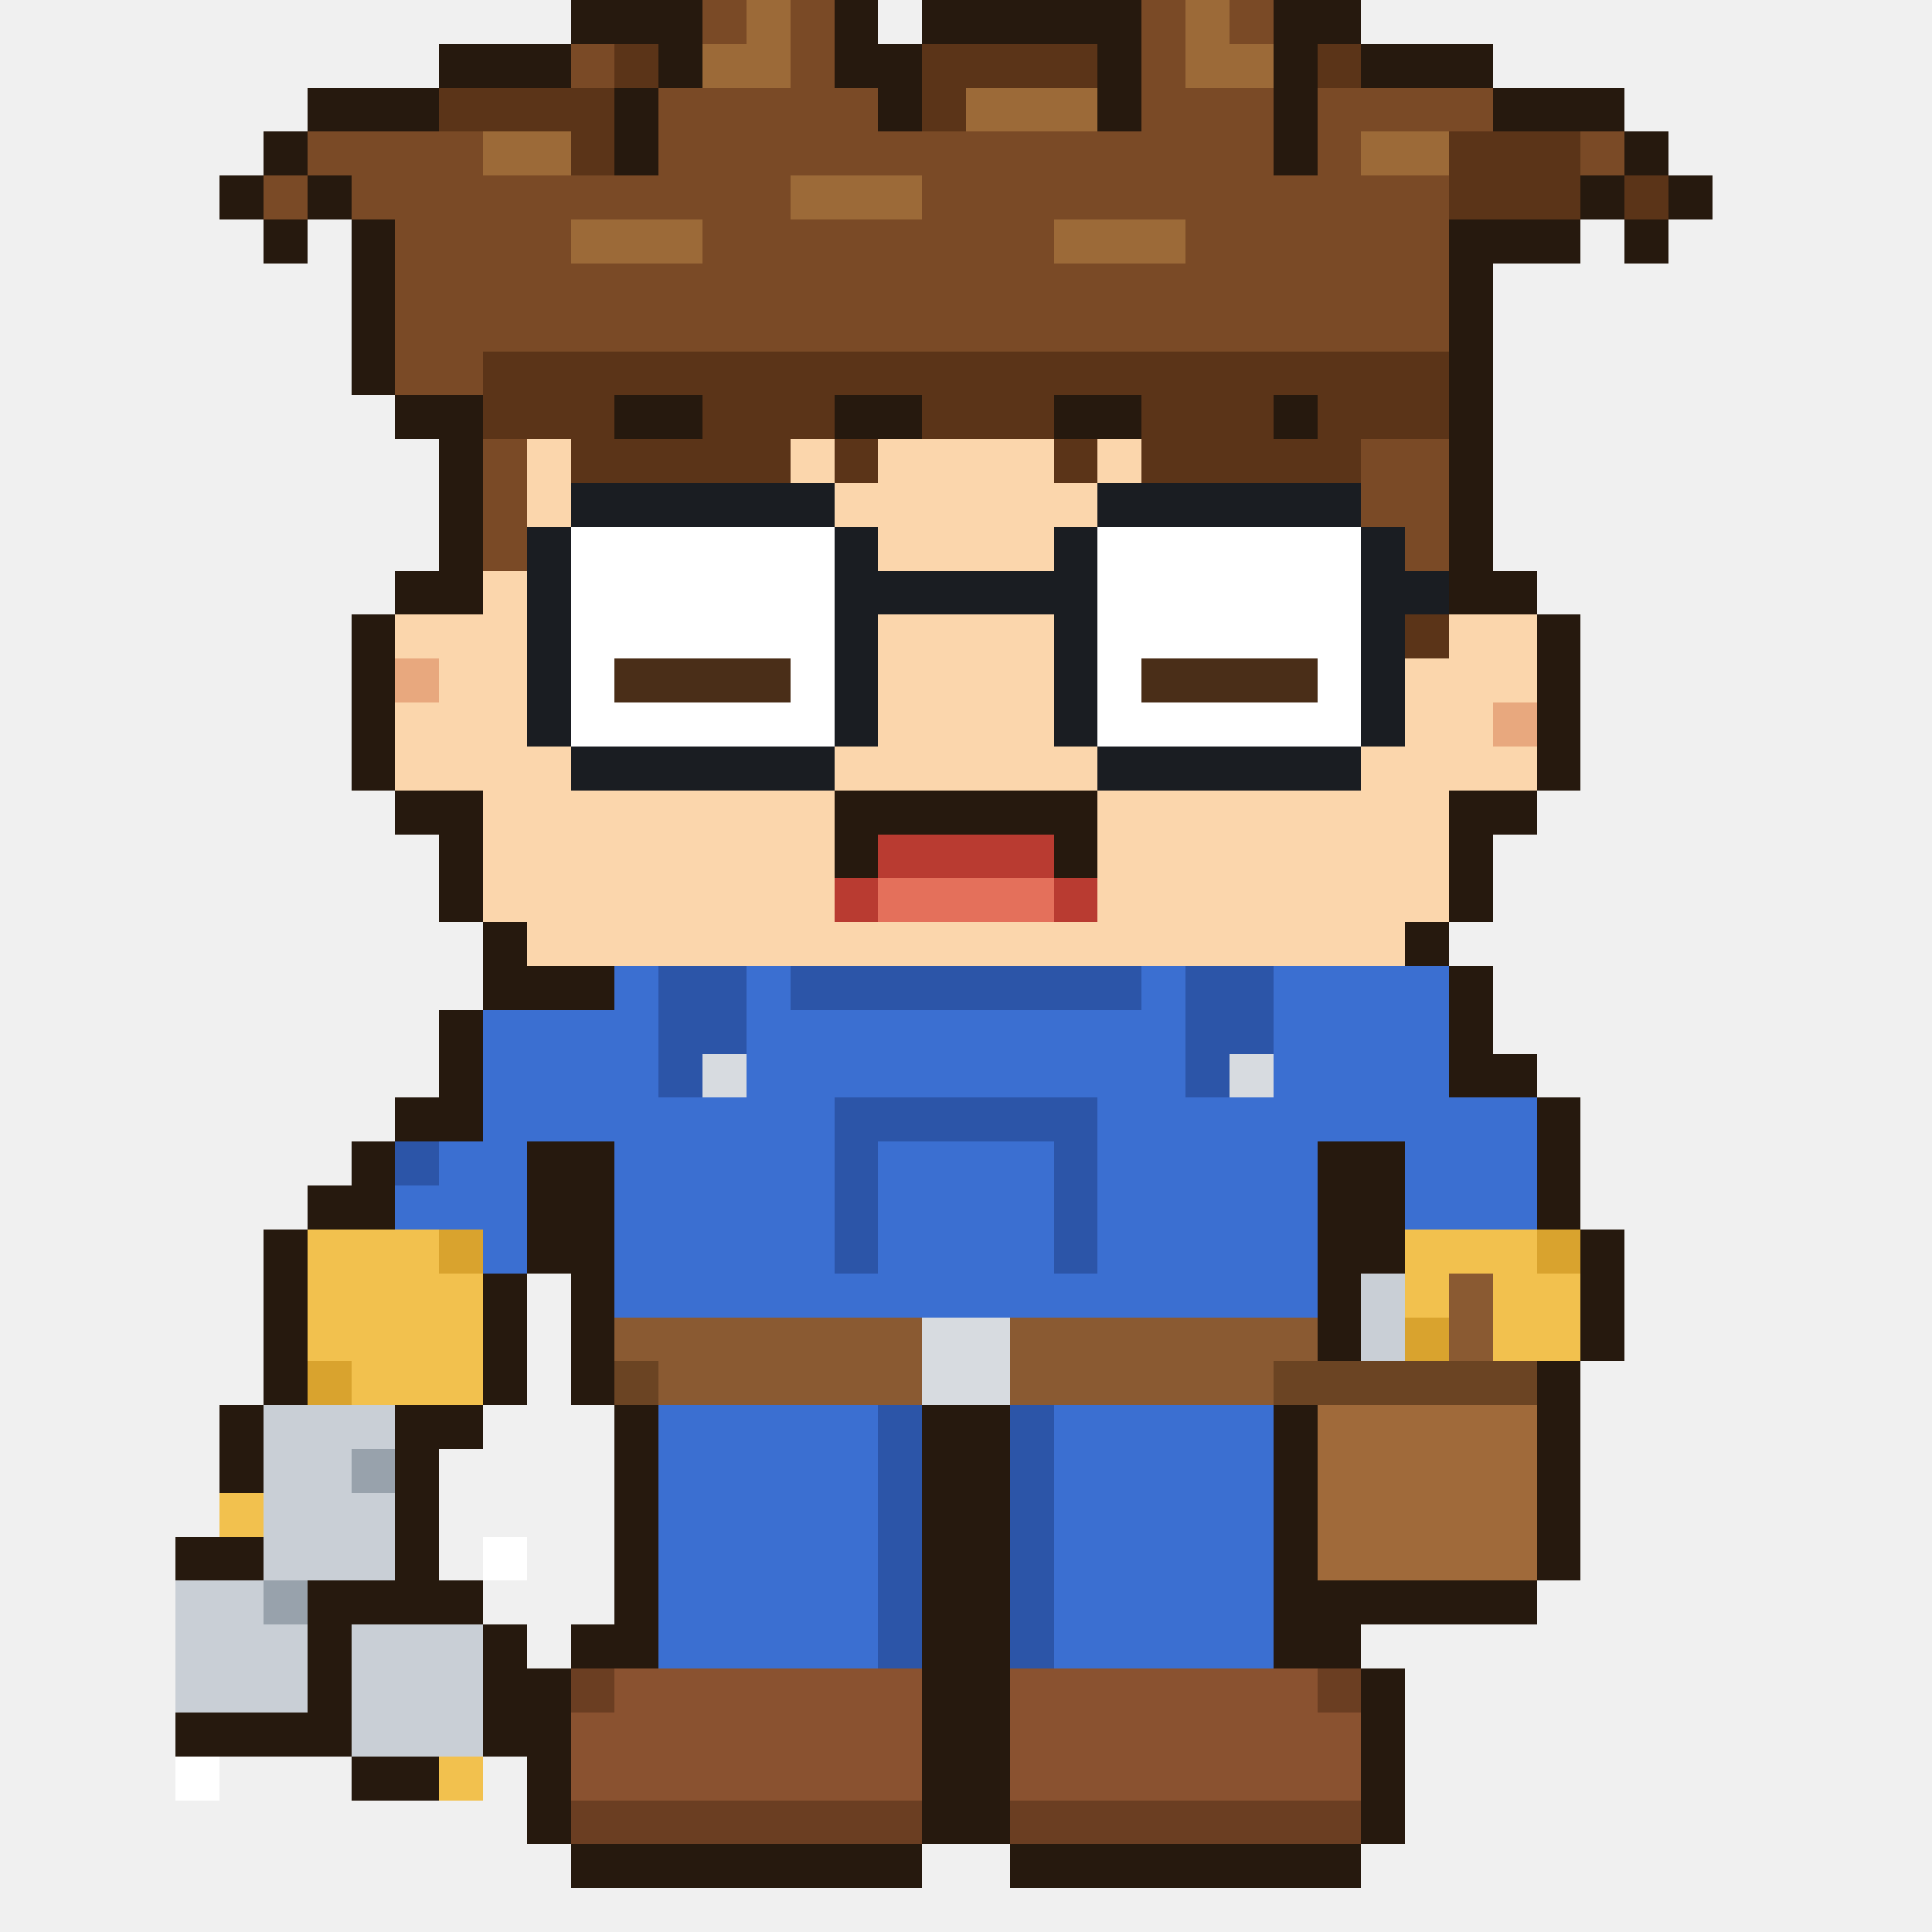
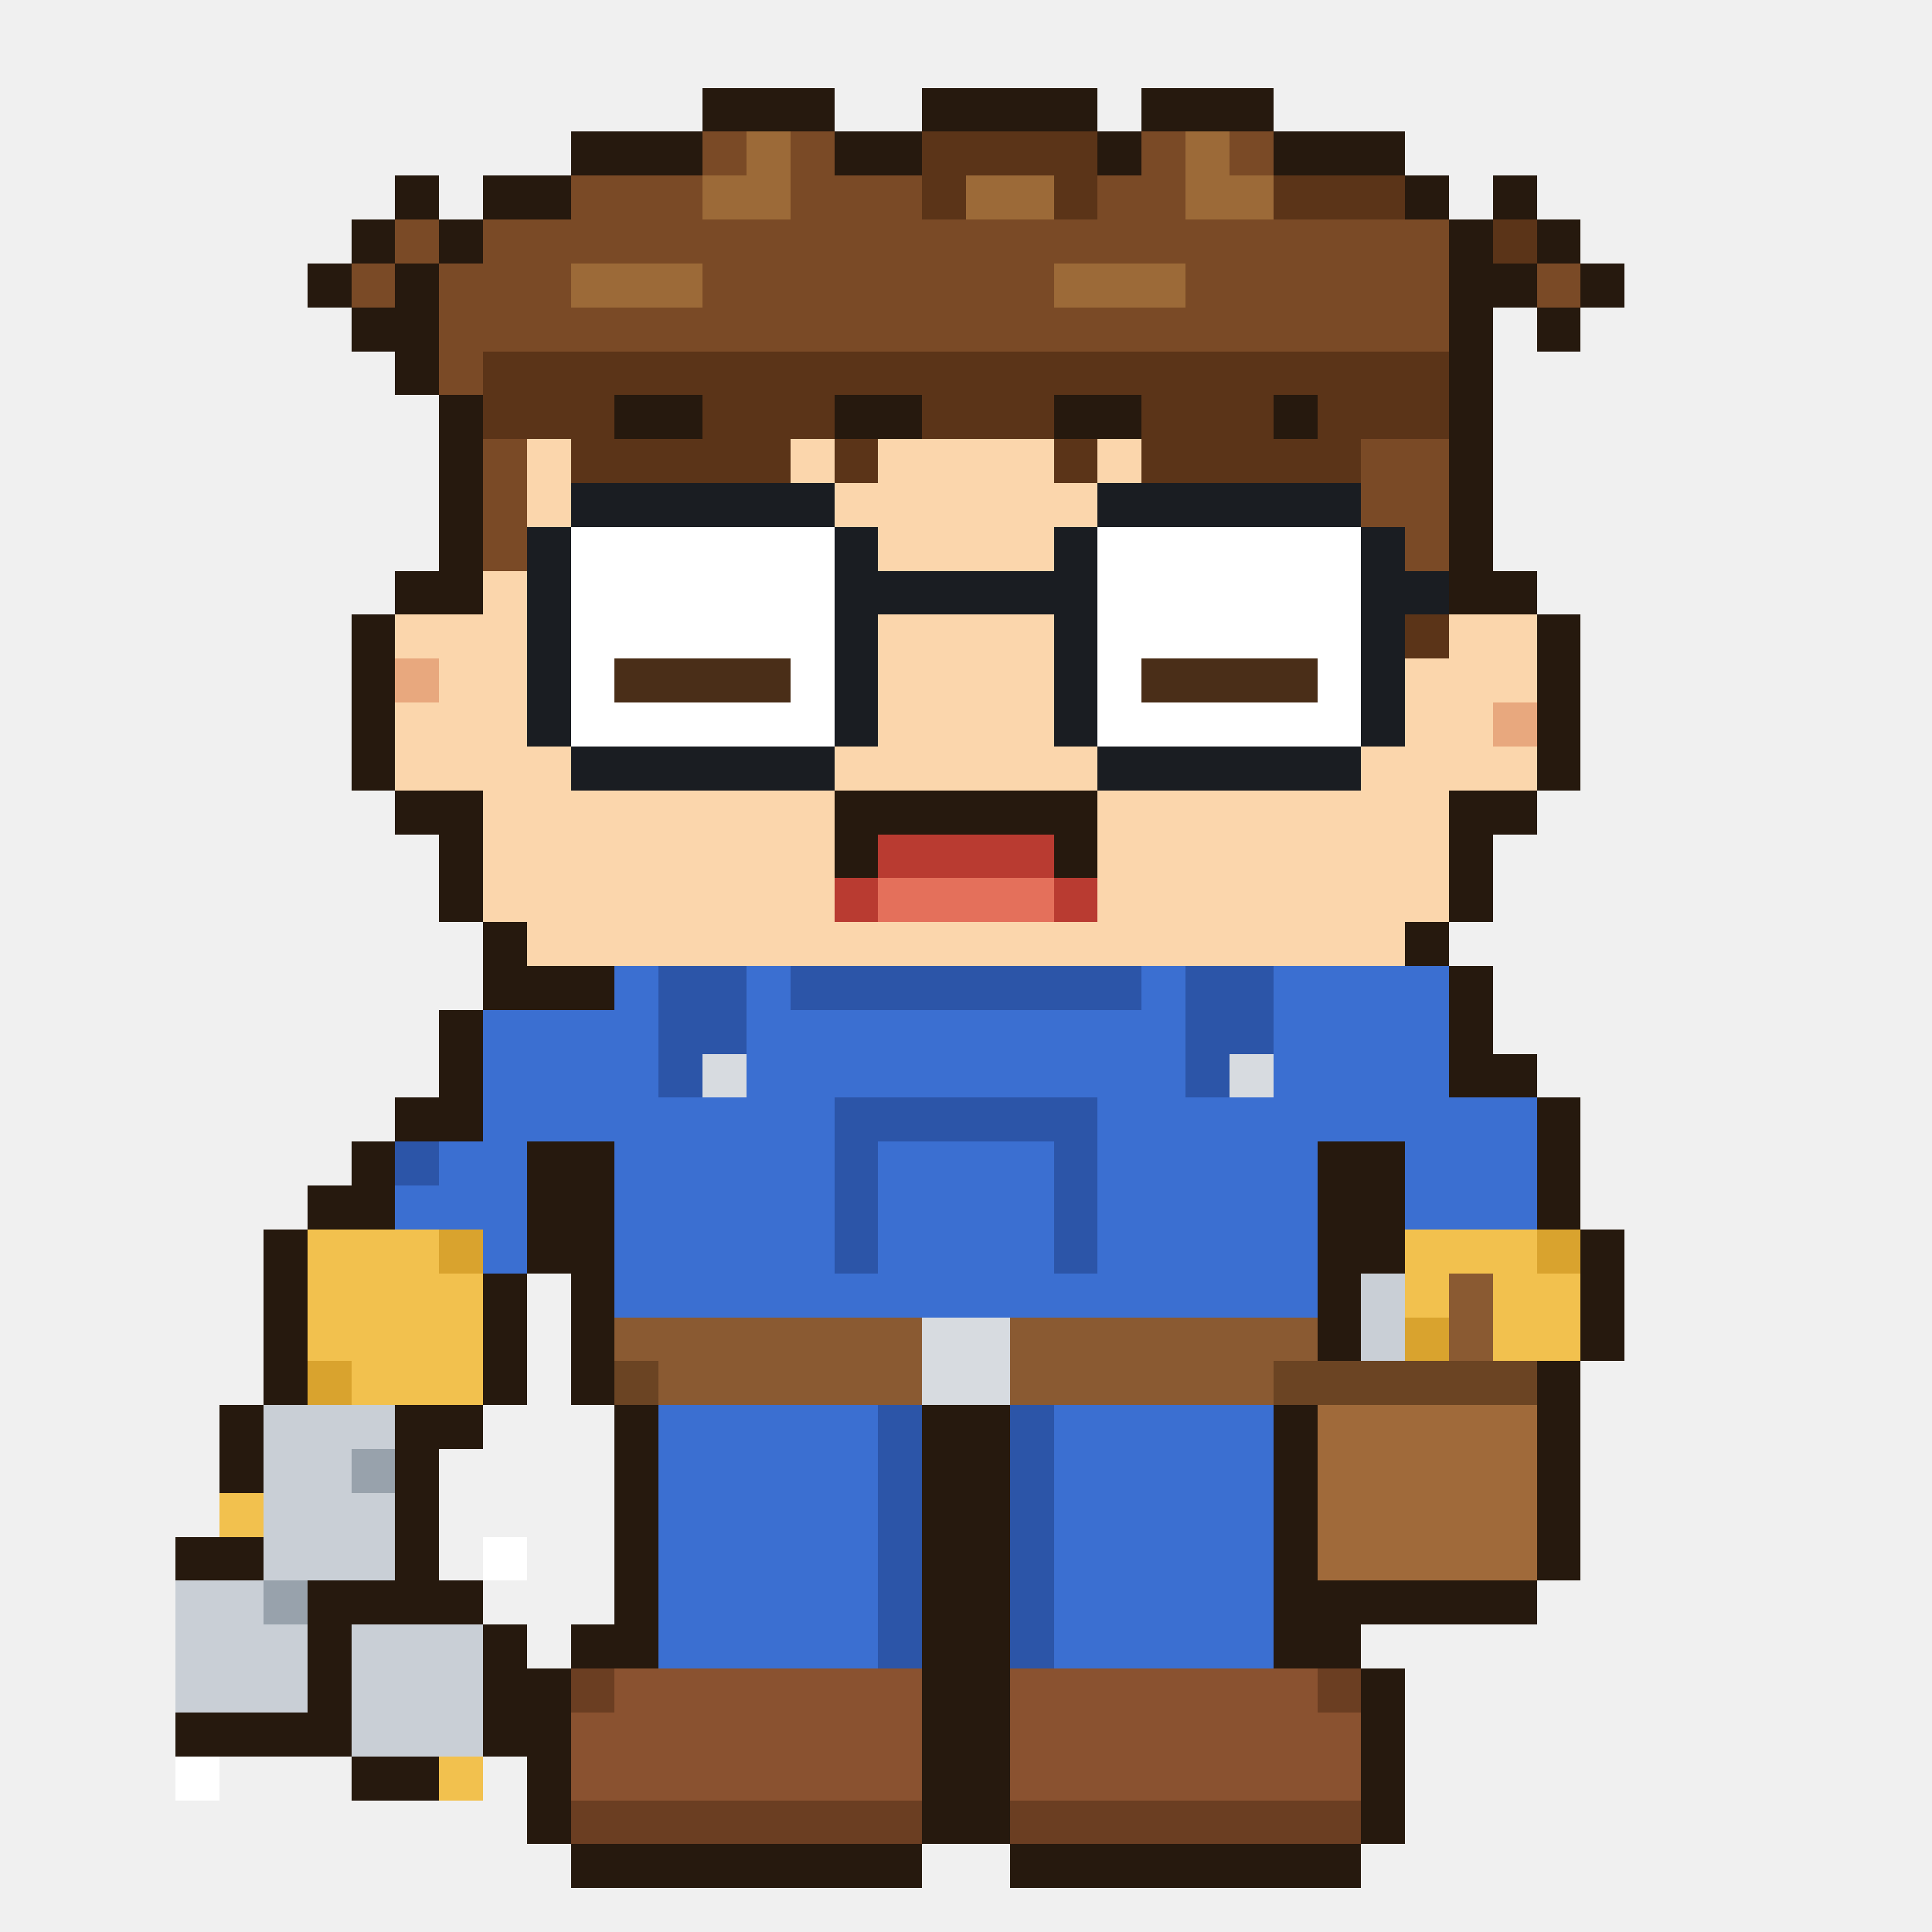
<svg xmlns="http://www.w3.org/2000/svg" viewBox="0 0 36 44" width="240" height="240" role="img" aria-label="Felix striking" shape-rendering="crispEdges">
-   <rect x="9" y="0" width="3" height="1" fill="#26190E" />
-   <rect x="12" y="0" width="1" height="1" fill="#7A4A26" />
-   <rect x="13" y="0" width="1" height="1" fill="#9C6A38" />
-   <rect x="14" y="0" width="1" height="1" fill="#7A4A26" />
-   <rect x="15" y="0" width="1" height="1" fill="#26190E" />
-   <rect x="17" y="0" width="5" height="1" fill="#26190E" />
-   <rect x="22" y="0" width="1" height="1" fill="#7A4A26" />
-   <rect x="23" y="0" width="1" height="1" fill="#9C6A38" />
-   <rect x="24" y="0" width="1" height="1" fill="#7A4A26" />
-   <rect x="25" y="0" width="2" height="1" fill="#26190E" />
-   <rect x="6" y="1" width="3" height="1" fill="#26190E" />
-   <rect x="9" y="1" width="1" height="1" fill="#7A4A26" />
-   <rect x="10" y="1" width="1" height="1" fill="#5B3418" />
-   <rect x="11" y="1" width="1" height="1" fill="#26190E" />
-   <rect x="12" y="1" width="2" height="1" fill="#9C6A38" />
-   <rect x="14" y="1" width="1" height="1" fill="#7A4A26" />
-   <rect x="15" y="1" width="2" height="1" fill="#26190E" />
-   <rect x="17" y="1" width="4" height="1" fill="#5B3418" />
-   <rect x="21" y="1" width="1" height="1" fill="#26190E" />
-   <rect x="22" y="1" width="1" height="1" fill="#7A4A26" />
-   <rect x="23" y="1" width="2" height="1" fill="#9C6A38" />
-   <rect x="25" y="1" width="1" height="1" fill="#26190E" />
-   <rect x="26" y="1" width="1" height="1" fill="#5B3418" />
-   <rect x="27" y="1" width="3" height="1" fill="#26190E" />
-   <rect x="3" y="2" width="3" height="1" fill="#26190E" />
-   <rect x="6" y="2" width="4" height="1" fill="#5B3418" />
-   <rect x="10" y="2" width="1" height="1" fill="#26190E" />
-   <rect x="11" y="2" width="5" height="1" fill="#7A4A26" />
-   <rect x="16" y="2" width="1" height="1" fill="#26190E" />
-   <rect x="17" y="2" width="1" height="1" fill="#5B3418" />
-   <rect x="18" y="2" width="3" height="1" fill="#9C6A38" />
-   <rect x="21" y="2" width="1" height="1" fill="#26190E" />
-   <rect x="22" y="2" width="3" height="1" fill="#7A4A26" />
-   <rect x="25" y="2" width="1" height="1" fill="#26190E" />
-   <rect x="26" y="2" width="4" height="1" fill="#7A4A26" />
-   <rect x="30" y="2" width="3" height="1" fill="#26190E" />
-   <rect x="2" y="3" width="1" height="1" fill="#26190E" />
-   <rect x="3" y="3" width="4" height="1" fill="#7A4A26" />
-   <rect x="7" y="3" width="2" height="1" fill="#9C6A38" />
-   <rect x="9" y="3" width="1" height="1" fill="#5B3418" />
-   <rect x="10" y="3" width="1" height="1" fill="#26190E" />
-   <rect x="11" y="3" width="14" height="1" fill="#7A4A26" />
-   <rect x="25" y="3" width="1" height="1" fill="#26190E" />
-   <rect x="26" y="3" width="1" height="1" fill="#7A4A26" />
-   <rect x="27" y="3" width="2" height="1" fill="#9C6A38" />
-   <rect x="29" y="3" width="3" height="1" fill="#5B3418" />
-   <rect x="32" y="3" width="1" height="1" fill="#7A4A26" />
-   <rect x="33" y="3" width="1" height="1" fill="#26190E" />
-   <rect x="1" y="4" width="1" height="1" fill="#26190E" />
-   <rect x="2" y="4" width="1" height="1" fill="#7A4A26" />
-   <rect x="3" y="4" width="1" height="1" fill="#26190E" />
-   <rect x="4" y="4" width="10" height="1" fill="#7A4A26" />
-   <rect x="14" y="4" width="3" height="1" fill="#9C6A38" />
-   <rect x="17" y="4" width="12" height="1" fill="#7A4A26" />
-   <rect x="29" y="4" width="3" height="1" fill="#5B3418" />
-   <rect x="32" y="4" width="1" height="1" fill="#26190E" />
-   <rect x="33" y="4" width="1" height="1" fill="#5B3418" />
-   <rect x="34" y="4" width="1" height="1" fill="#26190E" />
-   <rect x="2" y="5" width="1" height="1" fill="#26190E" />
+   <rect x="12" y="2" width="3" height="1" fill="#26190E" />
+   <rect x="17" y="2" width="4" height="1" fill="#26190E" />
+   <rect x="22" y="2" width="3" height="1" fill="#26190E" />
+   <rect x="9" y="3" width="3" height="1" fill="#26190E" />
+   <rect x="12" y="3" width="1" height="1" fill="#7A4A26" />
+   <rect x="13" y="3" width="1" height="1" fill="#9C6A38" />
+   <rect x="14" y="3" width="1" height="1" fill="#7A4A26" />
+   <rect x="15" y="3" width="2" height="1" fill="#26190E" />
+   <rect x="17" y="3" width="4" height="1" fill="#5B3418" />
+   <rect x="21" y="3" width="1" height="1" fill="#26190E" />
+   <rect x="22" y="3" width="1" height="1" fill="#7A4A26" />
+   <rect x="23" y="3" width="1" height="1" fill="#9C6A38" />
+   <rect x="24" y="3" width="1" height="1" fill="#7A4A26" />
+   <rect x="25" y="3" width="3" height="1" fill="#26190E" />
+   <rect x="5" y="4" width="1" height="1" fill="#26190E" />
+   <rect x="7" y="4" width="2" height="1" fill="#26190E" />
+   <rect x="9" y="4" width="3" height="1" fill="#7A4A26" />
+   <rect x="12" y="4" width="2" height="1" fill="#9C6A38" />
+   <rect x="14" y="4" width="3" height="1" fill="#7A4A26" />
+   <rect x="17" y="4" width="1" height="1" fill="#5B3418" />
+   <rect x="18" y="4" width="2" height="1" fill="#9C6A38" />
+   <rect x="20" y="4" width="1" height="1" fill="#5B3418" />
+   <rect x="21" y="4" width="2" height="1" fill="#7A4A26" />
+   <rect x="23" y="4" width="2" height="1" fill="#9C6A38" />
+   <rect x="25" y="4" width="3" height="1" fill="#5B3418" />
+   <rect x="28" y="4" width="1" height="1" fill="#26190E" />
+   <rect x="30" y="4" width="1" height="1" fill="#26190E" />
  <rect x="4" y="5" width="1" height="1" fill="#26190E" />
-   <rect x="5" y="5" width="4" height="1" fill="#7A4A26" />
-   <rect x="9" y="5" width="3" height="1" fill="#9C6A38" />
-   <rect x="12" y="5" width="8" height="1" fill="#7A4A26" />
-   <rect x="20" y="5" width="3" height="1" fill="#9C6A38" />
-   <rect x="23" y="5" width="6" height="1" fill="#7A4A26" />
-   <rect x="29" y="5" width="3" height="1" fill="#26190E" />
-   <rect x="33" y="5" width="1" height="1" fill="#26190E" />
-   <rect x="4" y="6" width="1" height="1" fill="#26190E" />
-   <rect x="5" y="6" width="24" height="1" fill="#7A4A26" />
-   <rect x="29" y="6" width="1" height="1" fill="#26190E" />
-   <rect x="4" y="7" width="1" height="1" fill="#26190E" />
-   <rect x="5" y="7" width="24" height="1" fill="#7A4A26" />
+   <rect x="5" y="5" width="1" height="1" fill="#7A4A26" />
+   <rect x="6" y="5" width="1" height="1" fill="#26190E" />
+   <rect x="7" y="5" width="22" height="1" fill="#7A4A26" />
+   <rect x="29" y="5" width="1" height="1" fill="#26190E" />
+   <rect x="30" y="5" width="1" height="1" fill="#5B3418" />
+   <rect x="31" y="5" width="1" height="1" fill="#26190E" />
+   <rect x="3" y="6" width="1" height="1" fill="#26190E" />
+   <rect x="4" y="6" width="1" height="1" fill="#7A4A26" />
+   <rect x="5" y="6" width="1" height="1" fill="#26190E" />
+   <rect x="6" y="6" width="3" height="1" fill="#7A4A26" />
+   <rect x="9" y="6" width="3" height="1" fill="#9C6A38" />
+   <rect x="12" y="6" width="8" height="1" fill="#7A4A26" />
+   <rect x="20" y="6" width="3" height="1" fill="#9C6A38" />
+   <rect x="23" y="6" width="6" height="1" fill="#7A4A26" />
+   <rect x="29" y="6" width="2" height="1" fill="#26190E" />
+   <rect x="31" y="6" width="1" height="1" fill="#7A4A26" />
+   <rect x="32" y="6" width="1" height="1" fill="#26190E" />
+   <rect x="4" y="7" width="2" height="1" fill="#26190E" />
+   <rect x="6" y="7" width="23" height="1" fill="#7A4A26" />
  <rect x="29" y="7" width="1" height="1" fill="#26190E" />
-   <rect x="4" y="8" width="1" height="1" fill="#26190E" />
-   <rect x="5" y="8" width="2" height="1" fill="#7A4A26" />
+   <rect x="31" y="7" width="1" height="1" fill="#26190E" />
+   <rect x="5" y="8" width="1" height="1" fill="#26190E" />
+   <rect x="6" y="8" width="1" height="1" fill="#7A4A26" />
  <rect x="7" y="8" width="22" height="1" fill="#5B3418" />
  <rect x="29" y="8" width="1" height="1" fill="#26190E" />
-   <rect x="5" y="9" width="2" height="1" fill="#26190E" />
+   <rect x="6" y="9" width="1" height="1" fill="#26190E" />
  <rect x="7" y="9" width="3" height="1" fill="#5B3418" />
  <rect x="10" y="9" width="2" height="1" fill="#26190E" />
  <rect x="12" y="9" width="3" height="1" fill="#5B3418" />
  <rect x="15" y="9" width="2" height="1" fill="#26190E" />
  <rect x="17" y="9" width="3" height="1" fill="#5B3418" />
  <rect x="20" y="9" width="2" height="1" fill="#26190E" />
  <rect x="22" y="9" width="3" height="1" fill="#5B3418" />
  <rect x="25" y="9" width="1" height="1" fill="#26190E" />
  <rect x="26" y="9" width="3" height="1" fill="#5B3418" />
  <rect x="29" y="9" width="1" height="1" fill="#26190E" />
  <rect x="6" y="10" width="1" height="1" fill="#26190E" />
  <rect x="7" y="10" width="1" height="1" fill="#7A4A26" />
  <rect x="8" y="10" width="1" height="1" fill="#FBD6AC" />
  <rect x="9" y="10" width="5" height="1" fill="#5B3418" />
  <rect x="14" y="10" width="1" height="1" fill="#FBD6AC" />
  <rect x="15" y="10" width="1" height="1" fill="#5B3418" />
  <rect x="16" y="10" width="4" height="1" fill="#FBD6AC" />
  <rect x="20" y="10" width="1" height="1" fill="#5B3418" />
  <rect x="21" y="10" width="1" height="1" fill="#FBD6AC" />
  <rect x="22" y="10" width="5" height="1" fill="#5B3418" />
  <rect x="27" y="10" width="2" height="1" fill="#7A4A26" />
  <rect x="29" y="10" width="1" height="1" fill="#26190E" />
  <rect x="6" y="11" width="1" height="1" fill="#26190E" />
  <rect x="7" y="11" width="1" height="1" fill="#7A4A26" />
  <rect x="8" y="11" width="1" height="1" fill="#FBD6AC" />
  <rect x="9" y="11" width="6" height="1" fill="#1A1D22" />
  <rect x="15" y="11" width="6" height="1" fill="#FBD6AC" />
  <rect x="21" y="11" width="6" height="1" fill="#1A1D22" />
  <rect x="27" y="11" width="2" height="1" fill="#7A4A26" />
  <rect x="29" y="11" width="1" height="1" fill="#26190E" />
  <rect x="6" y="12" width="1" height="1" fill="#26190E" />
  <rect x="7" y="12" width="1" height="1" fill="#7A4A26" />
  <rect x="8" y="12" width="1" height="1" fill="#1A1D22" />
  <rect x="9" y="12" width="6" height="1" fill="#FFFFFF" />
  <rect x="15" y="12" width="1" height="1" fill="#1A1D22" />
  <rect x="16" y="12" width="4" height="1" fill="#FBD6AC" />
  <rect x="20" y="12" width="1" height="1" fill="#1A1D22" />
  <rect x="21" y="12" width="6" height="1" fill="#FFFFFF" />
  <rect x="27" y="12" width="1" height="1" fill="#1A1D22" />
  <rect x="28" y="12" width="1" height="1" fill="#7A4A26" />
  <rect x="29" y="12" width="1" height="1" fill="#26190E" />
  <rect x="5" y="13" width="2" height="1" fill="#26190E" />
  <rect x="7" y="13" width="1" height="1" fill="#FBD6AC" />
  <rect x="8" y="13" width="1" height="1" fill="#1A1D22" />
  <rect x="9" y="13" width="6" height="1" fill="#FFFFFF" />
  <rect x="15" y="13" width="6" height="1" fill="#1A1D22" />
  <rect x="21" y="13" width="6" height="1" fill="#FFFFFF" />
  <rect x="27" y="13" width="2" height="1" fill="#1A1D22" />
  <rect x="29" y="13" width="2" height="1" fill="#26190E" />
  <rect x="4" y="14" width="1" height="1" fill="#26190E" />
  <rect x="5" y="14" width="3" height="1" fill="#FBD6AC" />
  <rect x="8" y="14" width="1" height="1" fill="#1A1D22" />
  <rect x="9" y="14" width="6" height="1" fill="#FFFFFF" />
  <rect x="15" y="14" width="1" height="1" fill="#1A1D22" />
  <rect x="16" y="14" width="4" height="1" fill="#FBD6AC" />
  <rect x="20" y="14" width="1" height="1" fill="#1A1D22" />
  <rect x="21" y="14" width="6" height="1" fill="#FFFFFF" />
  <rect x="27" y="14" width="1" height="1" fill="#1A1D22" />
  <rect x="28" y="14" width="1" height="1" fill="#5B3418" />
  <rect x="29" y="14" width="2" height="1" fill="#FBD6AC" />
  <rect x="31" y="14" width="1" height="1" fill="#26190E" />
  <rect x="4" y="15" width="1" height="1" fill="#26190E" />
  <rect x="5" y="15" width="1" height="1" fill="#E8A87E" />
  <rect x="6" y="15" width="2" height="1" fill="#FBD6AC" />
  <rect x="8" y="15" width="1" height="1" fill="#1A1D22" />
  <rect x="9" y="15" width="1" height="1" fill="#FFFFFF" />
  <rect x="10" y="15" width="4" height="1" fill="#4A2E18" />
  <rect x="14" y="15" width="1" height="1" fill="#FFFFFF" />
  <rect x="15" y="15" width="1" height="1" fill="#1A1D22" />
  <rect x="16" y="15" width="4" height="1" fill="#FBD6AC" />
  <rect x="20" y="15" width="1" height="1" fill="#1A1D22" />
  <rect x="21" y="15" width="1" height="1" fill="#FFFFFF" />
  <rect x="22" y="15" width="4" height="1" fill="#4A2E18" />
  <rect x="26" y="15" width="1" height="1" fill="#FFFFFF" />
  <rect x="27" y="15" width="1" height="1" fill="#1A1D22" />
  <rect x="28" y="15" width="3" height="1" fill="#FBD6AC" />
  <rect x="31" y="15" width="1" height="1" fill="#26190E" />
  <rect x="4" y="16" width="1" height="1" fill="#26190E" />
  <rect x="5" y="16" width="3" height="1" fill="#FBD6AC" />
  <rect x="8" y="16" width="1" height="1" fill="#1A1D22" />
  <rect x="9" y="16" width="6" height="1" fill="#FFFFFF" />
  <rect x="15" y="16" width="1" height="1" fill="#1A1D22" />
  <rect x="16" y="16" width="4" height="1" fill="#FBD6AC" />
  <rect x="20" y="16" width="1" height="1" fill="#1A1D22" />
  <rect x="21" y="16" width="6" height="1" fill="#FFFFFF" />
  <rect x="27" y="16" width="1" height="1" fill="#1A1D22" />
  <rect x="28" y="16" width="2" height="1" fill="#FBD6AC" />
  <rect x="30" y="16" width="1" height="1" fill="#E8A87E" />
  <rect x="31" y="16" width="1" height="1" fill="#26190E" />
  <rect x="4" y="17" width="1" height="1" fill="#26190E" />
  <rect x="5" y="17" width="4" height="1" fill="#FBD6AC" />
  <rect x="9" y="17" width="6" height="1" fill="#1A1D22" />
  <rect x="15" y="17" width="6" height="1" fill="#FBD6AC" />
  <rect x="21" y="17" width="6" height="1" fill="#1A1D22" />
  <rect x="27" y="17" width="4" height="1" fill="#FBD6AC" />
  <rect x="31" y="17" width="1" height="1" fill="#26190E" />
  <rect x="5" y="18" width="2" height="1" fill="#26190E" />
  <rect x="7" y="18" width="8" height="1" fill="#FBD6AC" />
  <rect x="15" y="18" width="6" height="1" fill="#26190E" />
  <rect x="21" y="18" width="8" height="1" fill="#FBD6AC" />
  <rect x="29" y="18" width="2" height="1" fill="#26190E" />
  <rect x="6" y="19" width="1" height="1" fill="#26190E" />
  <rect x="7" y="19" width="8" height="1" fill="#FBD6AC" />
  <rect x="15" y="19" width="1" height="1" fill="#26190E" />
  <rect x="16" y="19" width="4" height="1" fill="#B93B31" />
  <rect x="20" y="19" width="1" height="1" fill="#26190E" />
  <rect x="21" y="19" width="8" height="1" fill="#FBD6AC" />
  <rect x="29" y="19" width="1" height="1" fill="#26190E" />
  <rect x="6" y="20" width="1" height="1" fill="#26190E" />
  <rect x="7" y="20" width="8" height="1" fill="#FBD6AC" />
  <rect x="15" y="20" width="1" height="1" fill="#B93B31" />
  <rect x="16" y="20" width="4" height="1" fill="#E4705B" />
  <rect x="20" y="20" width="1" height="1" fill="#B93B31" />
  <rect x="21" y="20" width="8" height="1" fill="#FBD6AC" />
  <rect x="29" y="20" width="1" height="1" fill="#26190E" />
  <rect x="7" y="21" width="1" height="1" fill="#26190E" />
  <rect x="8" y="21" width="20" height="1" fill="#FBD6AC" />
  <rect x="28" y="21" width="1" height="1" fill="#26190E" />
  <rect x="7" y="22" width="3" height="1" fill="#26190E" />
  <rect x="10" y="22" width="1" height="1" fill="#3B6FD1" />
  <rect x="11" y="22" width="2" height="1" fill="#2C55A8" />
  <rect x="13" y="22" width="1" height="1" fill="#3B6FD1" />
  <rect x="14" y="22" width="8" height="1" fill="#2C55A8" />
  <rect x="22" y="22" width="1" height="1" fill="#3B6FD1" />
  <rect x="23" y="22" width="2" height="1" fill="#2C55A8" />
  <rect x="25" y="22" width="4" height="1" fill="#3B6FD1" />
  <rect x="29" y="22" width="1" height="1" fill="#26190E" />
  <rect x="6" y="23" width="1" height="1" fill="#26190E" />
  <rect x="7" y="23" width="4" height="1" fill="#3B6FD1" />
  <rect x="11" y="23" width="2" height="1" fill="#2C55A8" />
  <rect x="13" y="23" width="10" height="1" fill="#3B6FD1" />
  <rect x="23" y="23" width="2" height="1" fill="#2C55A8" />
  <rect x="25" y="23" width="4" height="1" fill="#3B6FD1" />
  <rect x="29" y="23" width="1" height="1" fill="#26190E" />
  <rect x="6" y="24" width="1" height="1" fill="#26190E" />
  <rect x="7" y="24" width="4" height="1" fill="#3B6FD1" />
  <rect x="11" y="24" width="1" height="1" fill="#2C55A8" />
  <rect x="12" y="24" width="1" height="1" fill="#D7DBE0" />
  <rect x="13" y="24" width="10" height="1" fill="#3B6FD1" />
  <rect x="23" y="24" width="1" height="1" fill="#2C55A8" />
  <rect x="24" y="24" width="1" height="1" fill="#D7DBE0" />
  <rect x="25" y="24" width="4" height="1" fill="#3B6FD1" />
  <rect x="29" y="24" width="2" height="1" fill="#26190E" />
  <rect x="5" y="25" width="2" height="1" fill="#26190E" />
  <rect x="7" y="25" width="8" height="1" fill="#3B6FD1" />
  <rect x="15" y="25" width="6" height="1" fill="#2C55A8" />
  <rect x="21" y="25" width="10" height="1" fill="#3B6FD1" />
  <rect x="31" y="25" width="1" height="1" fill="#26190E" />
  <rect x="4" y="26" width="1" height="1" fill="#26190E" />
  <rect x="5" y="26" width="1" height="1" fill="#2C55A8" />
  <rect x="6" y="26" width="2" height="1" fill="#3B6FD1" />
  <rect x="8" y="26" width="2" height="1" fill="#26190E" />
  <rect x="10" y="26" width="5" height="1" fill="#3B6FD1" />
  <rect x="15" y="26" width="1" height="1" fill="#2C55A8" />
  <rect x="16" y="26" width="4" height="1" fill="#3B6FD1" />
  <rect x="20" y="26" width="1" height="1" fill="#2C55A8" />
  <rect x="21" y="26" width="5" height="1" fill="#3B6FD1" />
  <rect x="26" y="26" width="2" height="1" fill="#26190E" />
  <rect x="28" y="26" width="3" height="1" fill="#3B6FD1" />
  <rect x="31" y="26" width="1" height="1" fill="#26190E" />
  <rect x="3" y="27" width="2" height="1" fill="#26190E" />
  <rect x="5" y="27" width="3" height="1" fill="#3B6FD1" />
  <rect x="8" y="27" width="2" height="1" fill="#26190E" />
  <rect x="10" y="27" width="5" height="1" fill="#3B6FD1" />
  <rect x="15" y="27" width="1" height="1" fill="#2C55A8" />
  <rect x="16" y="27" width="4" height="1" fill="#3B6FD1" />
  <rect x="20" y="27" width="1" height="1" fill="#2C55A8" />
  <rect x="21" y="27" width="5" height="1" fill="#3B6FD1" />
  <rect x="26" y="27" width="2" height="1" fill="#26190E" />
  <rect x="28" y="27" width="3" height="1" fill="#3B6FD1" />
  <rect x="31" y="27" width="1" height="1" fill="#26190E" />
  <rect x="2" y="28" width="1" height="1" fill="#26190E" />
  <rect x="3" y="28" width="3" height="1" fill="#F2C14E" />
  <rect x="6" y="28" width="1" height="1" fill="#D9A32E" />
  <rect x="7" y="28" width="1" height="1" fill="#3B6FD1" />
  <rect x="8" y="28" width="2" height="1" fill="#26190E" />
  <rect x="10" y="28" width="5" height="1" fill="#3B6FD1" />
  <rect x="15" y="28" width="1" height="1" fill="#2C55A8" />
  <rect x="16" y="28" width="4" height="1" fill="#3B6FD1" />
  <rect x="20" y="28" width="1" height="1" fill="#2C55A8" />
  <rect x="21" y="28" width="5" height="1" fill="#3B6FD1" />
  <rect x="26" y="28" width="2" height="1" fill="#26190E" />
  <rect x="28" y="28" width="3" height="1" fill="#F2C14E" />
  <rect x="31" y="28" width="1" height="1" fill="#D9A32E" />
  <rect x="32" y="28" width="1" height="1" fill="#26190E" />
  <rect x="2" y="29" width="1" height="1" fill="#26190E" />
  <rect x="3" y="29" width="4" height="1" fill="#F2C14E" />
  <rect x="7" y="29" width="1" height="1" fill="#26190E" />
  <rect x="9" y="29" width="1" height="1" fill="#26190E" />
  <rect x="10" y="29" width="16" height="1" fill="#3B6FD1" />
  <rect x="26" y="29" width="1" height="1" fill="#26190E" />
  <rect x="27" y="29" width="1" height="1" fill="#C9CFD6" />
  <rect x="28" y="29" width="1" height="1" fill="#F2C14E" />
  <rect x="29" y="29" width="1" height="1" fill="#8A5A32" />
  <rect x="30" y="29" width="2" height="1" fill="#F2C14E" />
  <rect x="32" y="29" width="1" height="1" fill="#26190E" />
  <rect x="2" y="30" width="1" height="1" fill="#26190E" />
  <rect x="3" y="30" width="4" height="1" fill="#F2C14E" />
  <rect x="7" y="30" width="1" height="1" fill="#26190E" />
  <rect x="9" y="30" width="1" height="1" fill="#26190E" />
  <rect x="10" y="30" width="7" height="1" fill="#8A5A32" />
  <rect x="17" y="30" width="2" height="1" fill="#D7DBE0" />
  <rect x="19" y="30" width="7" height="1" fill="#8A5A32" />
  <rect x="26" y="30" width="1" height="1" fill="#26190E" />
  <rect x="27" y="30" width="1" height="1" fill="#C9CFD6" />
  <rect x="28" y="30" width="1" height="1" fill="#D9A32E" />
  <rect x="29" y="30" width="1" height="1" fill="#8A5A32" />
  <rect x="30" y="30" width="2" height="1" fill="#F2C14E" />
  <rect x="32" y="30" width="1" height="1" fill="#26190E" />
  <rect x="2" y="31" width="1" height="1" fill="#26190E" />
  <rect x="3" y="31" width="1" height="1" fill="#D9A32E" />
  <rect x="4" y="31" width="3" height="1" fill="#F2C14E" />
  <rect x="7" y="31" width="1" height="1" fill="#26190E" />
  <rect x="9" y="31" width="1" height="1" fill="#26190E" />
  <rect x="10" y="31" width="1" height="1" fill="#6B4423" />
  <rect x="11" y="31" width="6" height="1" fill="#8A5A32" />
  <rect x="17" y="31" width="2" height="1" fill="#D7DBE0" />
  <rect x="19" y="31" width="6" height="1" fill="#8A5A32" />
  <rect x="25" y="31" width="6" height="1" fill="#6B4423" />
  <rect x="31" y="31" width="1" height="1" fill="#26190E" />
  <rect x="1" y="32" width="1" height="1" fill="#26190E" />
  <rect x="2" y="32" width="3" height="1" fill="#C9CFD6" />
  <rect x="5" y="32" width="2" height="1" fill="#26190E" />
  <rect x="10" y="32" width="1" height="1" fill="#26190E" />
  <rect x="11" y="32" width="5" height="1" fill="#3B6FD1" />
  <rect x="16" y="32" width="1" height="1" fill="#2C55A8" />
  <rect x="17" y="32" width="2" height="1" fill="#26190E" />
  <rect x="19" y="32" width="1" height="1" fill="#2C55A8" />
  <rect x="20" y="32" width="5" height="1" fill="#3B6FD1" />
  <rect x="25" y="32" width="1" height="1" fill="#26190E" />
  <rect x="26" y="32" width="5" height="1" fill="#A06A3A" />
  <rect x="31" y="32" width="1" height="1" fill="#26190E" />
  <rect x="1" y="33" width="1" height="1" fill="#26190E" />
  <rect x="2" y="33" width="2" height="1" fill="#C9CFD6" />
  <rect x="4" y="33" width="1" height="1" fill="#98A2AC" />
  <rect x="5" y="33" width="1" height="1" fill="#26190E" />
  <rect x="10" y="33" width="1" height="1" fill="#26190E" />
  <rect x="11" y="33" width="5" height="1" fill="#3B6FD1" />
  <rect x="16" y="33" width="1" height="1" fill="#2C55A8" />
  <rect x="17" y="33" width="2" height="1" fill="#26190E" />
  <rect x="19" y="33" width="1" height="1" fill="#2C55A8" />
  <rect x="20" y="33" width="5" height="1" fill="#3B6FD1" />
  <rect x="25" y="33" width="1" height="1" fill="#26190E" />
  <rect x="26" y="33" width="5" height="1" fill="#A06A3A" />
  <rect x="31" y="33" width="1" height="1" fill="#26190E" />
  <rect x="1" y="34" width="1" height="1" fill="#26190E" />
  <rect x="2" y="34" width="3" height="1" fill="#C9CFD6" />
  <rect x="5" y="34" width="1" height="1" fill="#26190E" />
  <rect x="10" y="34" width="1" height="1" fill="#26190E" />
  <rect x="11" y="34" width="5" height="1" fill="#3B6FD1" />
  <rect x="16" y="34" width="1" height="1" fill="#2C55A8" />
  <rect x="17" y="34" width="2" height="1" fill="#26190E" />
  <rect x="19" y="34" width="1" height="1" fill="#2C55A8" />
  <rect x="20" y="34" width="5" height="1" fill="#3B6FD1" />
  <rect x="25" y="34" width="1" height="1" fill="#26190E" />
  <rect x="26" y="34" width="5" height="1" fill="#A06A3A" />
  <rect x="31" y="34" width="1" height="1" fill="#26190E" />
  <rect x="0" y="35" width="2" height="1" fill="#26190E" />
  <rect x="2" y="35" width="3" height="1" fill="#C9CFD6" />
  <rect x="5" y="35" width="1" height="1" fill="#26190E" />
  <rect x="10" y="35" width="1" height="1" fill="#26190E" />
  <rect x="11" y="35" width="5" height="1" fill="#3B6FD1" />
  <rect x="16" y="35" width="1" height="1" fill="#2C55A8" />
  <rect x="17" y="35" width="2" height="1" fill="#26190E" />
  <rect x="19" y="35" width="1" height="1" fill="#2C55A8" />
  <rect x="20" y="35" width="5" height="1" fill="#3B6FD1" />
  <rect x="25" y="35" width="1" height="1" fill="#26190E" />
  <rect x="26" y="35" width="5" height="1" fill="#A06A3A" />
  <rect x="31" y="35" width="1" height="1" fill="#26190E" />
  <rect x="0" y="36" width="2" height="1" fill="#C9CFD6" />
  <rect x="2" y="36" width="1" height="1" fill="#98A2AC" />
  <rect x="3" y="36" width="4" height="1" fill="#26190E" />
  <rect x="10" y="36" width="1" height="1" fill="#26190E" />
  <rect x="11" y="36" width="5" height="1" fill="#3B6FD1" />
  <rect x="16" y="36" width="1" height="1" fill="#2C55A8" />
  <rect x="17" y="36" width="2" height="1" fill="#26190E" />
  <rect x="19" y="36" width="1" height="1" fill="#2C55A8" />
  <rect x="20" y="36" width="5" height="1" fill="#3B6FD1" />
  <rect x="25" y="36" width="6" height="1" fill="#26190E" />
  <rect x="0" y="37" width="3" height="1" fill="#C9CFD6" />
  <rect x="3" y="37" width="1" height="1" fill="#26190E" />
  <rect x="4" y="37" width="3" height="1" fill="#C9CFD6" />
  <rect x="7" y="37" width="1" height="1" fill="#26190E" />
  <rect x="9" y="37" width="2" height="1" fill="#26190E" />
  <rect x="11" y="37" width="5" height="1" fill="#3B6FD1" />
  <rect x="16" y="37" width="1" height="1" fill="#2C55A8" />
  <rect x="17" y="37" width="2" height="1" fill="#26190E" />
  <rect x="19" y="37" width="1" height="1" fill="#2C55A8" />
  <rect x="20" y="37" width="5" height="1" fill="#3B6FD1" />
  <rect x="25" y="37" width="2" height="1" fill="#26190E" />
  <rect x="0" y="38" width="3" height="1" fill="#C9CFD6" />
  <rect x="3" y="38" width="1" height="1" fill="#26190E" />
  <rect x="4" y="38" width="3" height="1" fill="#C9CFD6" />
  <rect x="7" y="38" width="2" height="1" fill="#26190E" />
  <rect x="9" y="38" width="1" height="1" fill="#6B3E22" />
  <rect x="10" y="38" width="7" height="1" fill="#8A5230" />
  <rect x="17" y="38" width="2" height="1" fill="#26190E" />
  <rect x="19" y="38" width="7" height="1" fill="#8A5230" />
  <rect x="26" y="38" width="1" height="1" fill="#6B3E22" />
  <rect x="27" y="38" width="1" height="1" fill="#26190E" />
  <rect x="0" y="39" width="4" height="1" fill="#26190E" />
  <rect x="4" y="39" width="3" height="1" fill="#C9CFD6" />
  <rect x="7" y="39" width="2" height="1" fill="#26190E" />
  <rect x="9" y="39" width="8" height="1" fill="#8A5230" />
  <rect x="17" y="39" width="2" height="1" fill="#26190E" />
  <rect x="19" y="39" width="8" height="1" fill="#8A5230" />
  <rect x="27" y="39" width="1" height="1" fill="#26190E" />
  <rect x="4" y="40" width="3" height="1" fill="#26190E" />
  <rect x="8" y="40" width="1" height="1" fill="#26190E" />
  <rect x="9" y="40" width="8" height="1" fill="#8A5230" />
  <rect x="17" y="40" width="2" height="1" fill="#26190E" />
  <rect x="19" y="40" width="8" height="1" fill="#8A5230" />
  <rect x="27" y="40" width="1" height="1" fill="#26190E" />
  <rect x="8" y="41" width="1" height="1" fill="#26190E" />
  <rect x="9" y="41" width="8" height="1" fill="#6B3E22" />
  <rect x="17" y="41" width="2" height="1" fill="#26190E" />
  <rect x="19" y="41" width="8" height="1" fill="#6B3E22" />
  <rect x="27" y="41" width="1" height="1" fill="#26190E" />
  <rect x="9" y="42" width="8" height="1" fill="#26190E" />
  <rect x="19" y="42" width="8" height="1" fill="#26190E" />
  <rect x="1" y="34" width="1" height="1" fill="#F2C14E" />
  <rect x="6" y="40" width="1" height="1" fill="#F2C14E" />
  <rect x="0" y="40" width="1" height="1" fill="#FFFFFF" />
  <rect x="7" y="35" width="1" height="1" fill="#FFFFFF" />
</svg>
